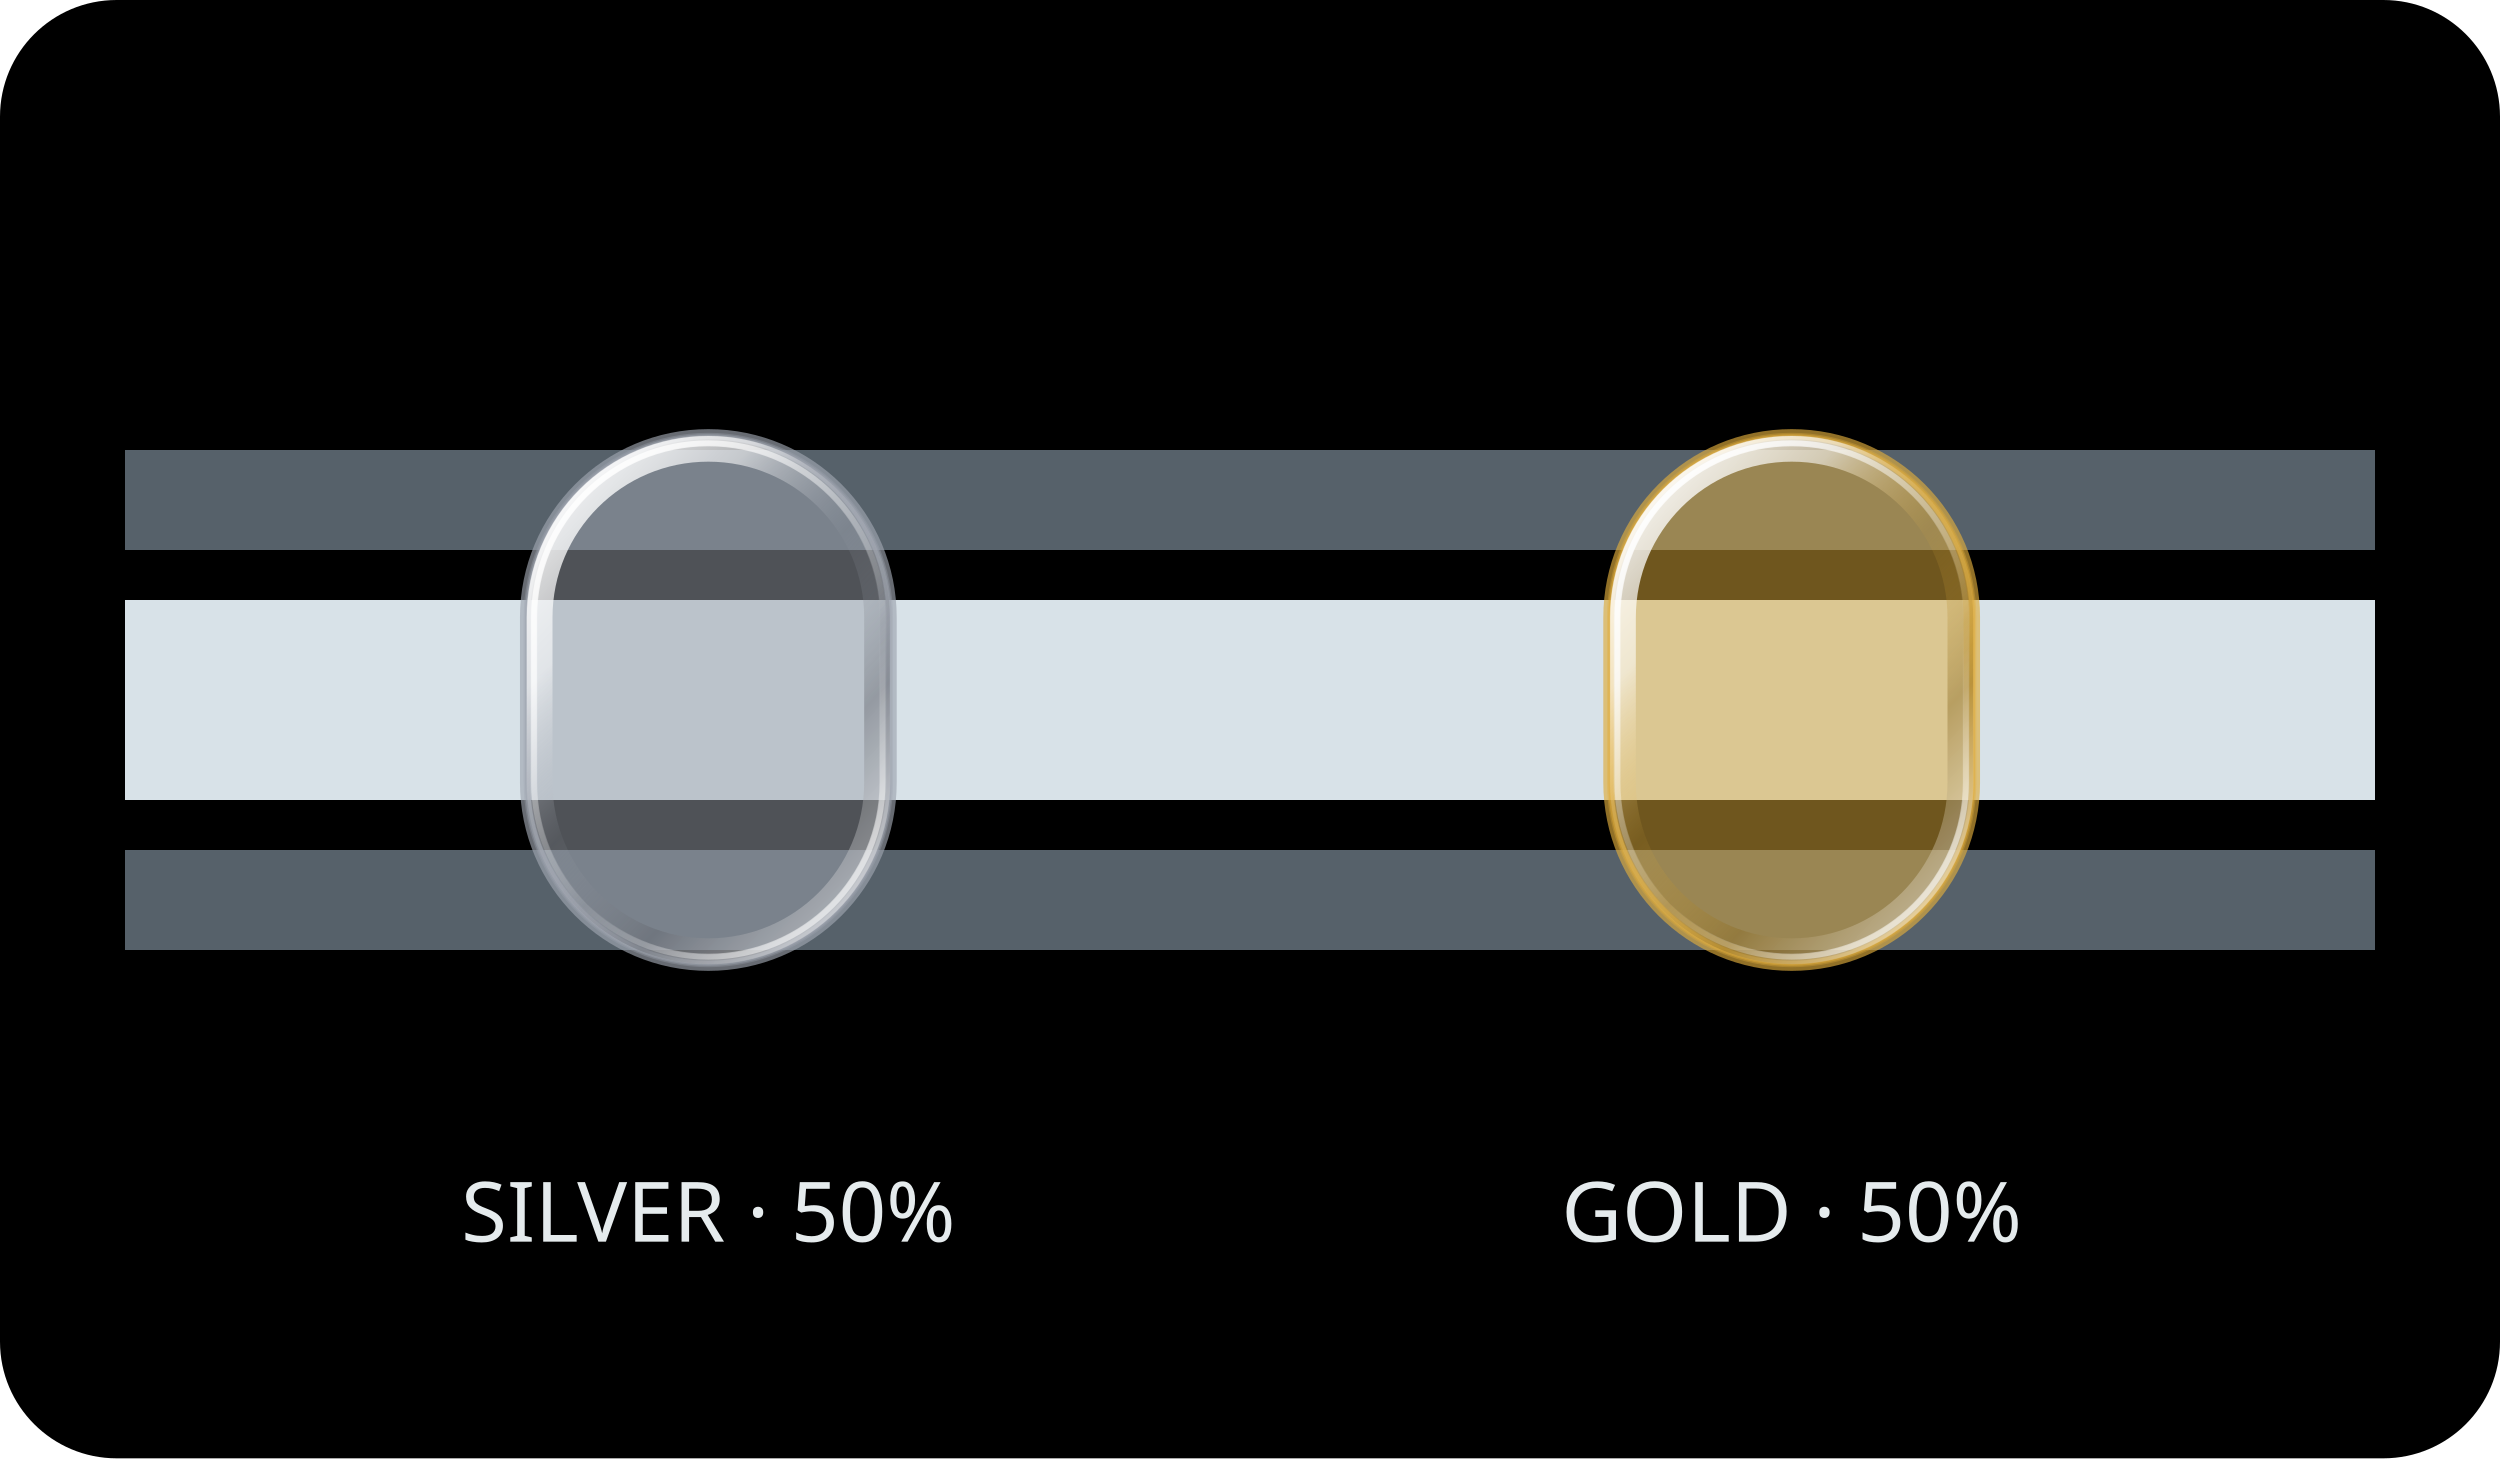
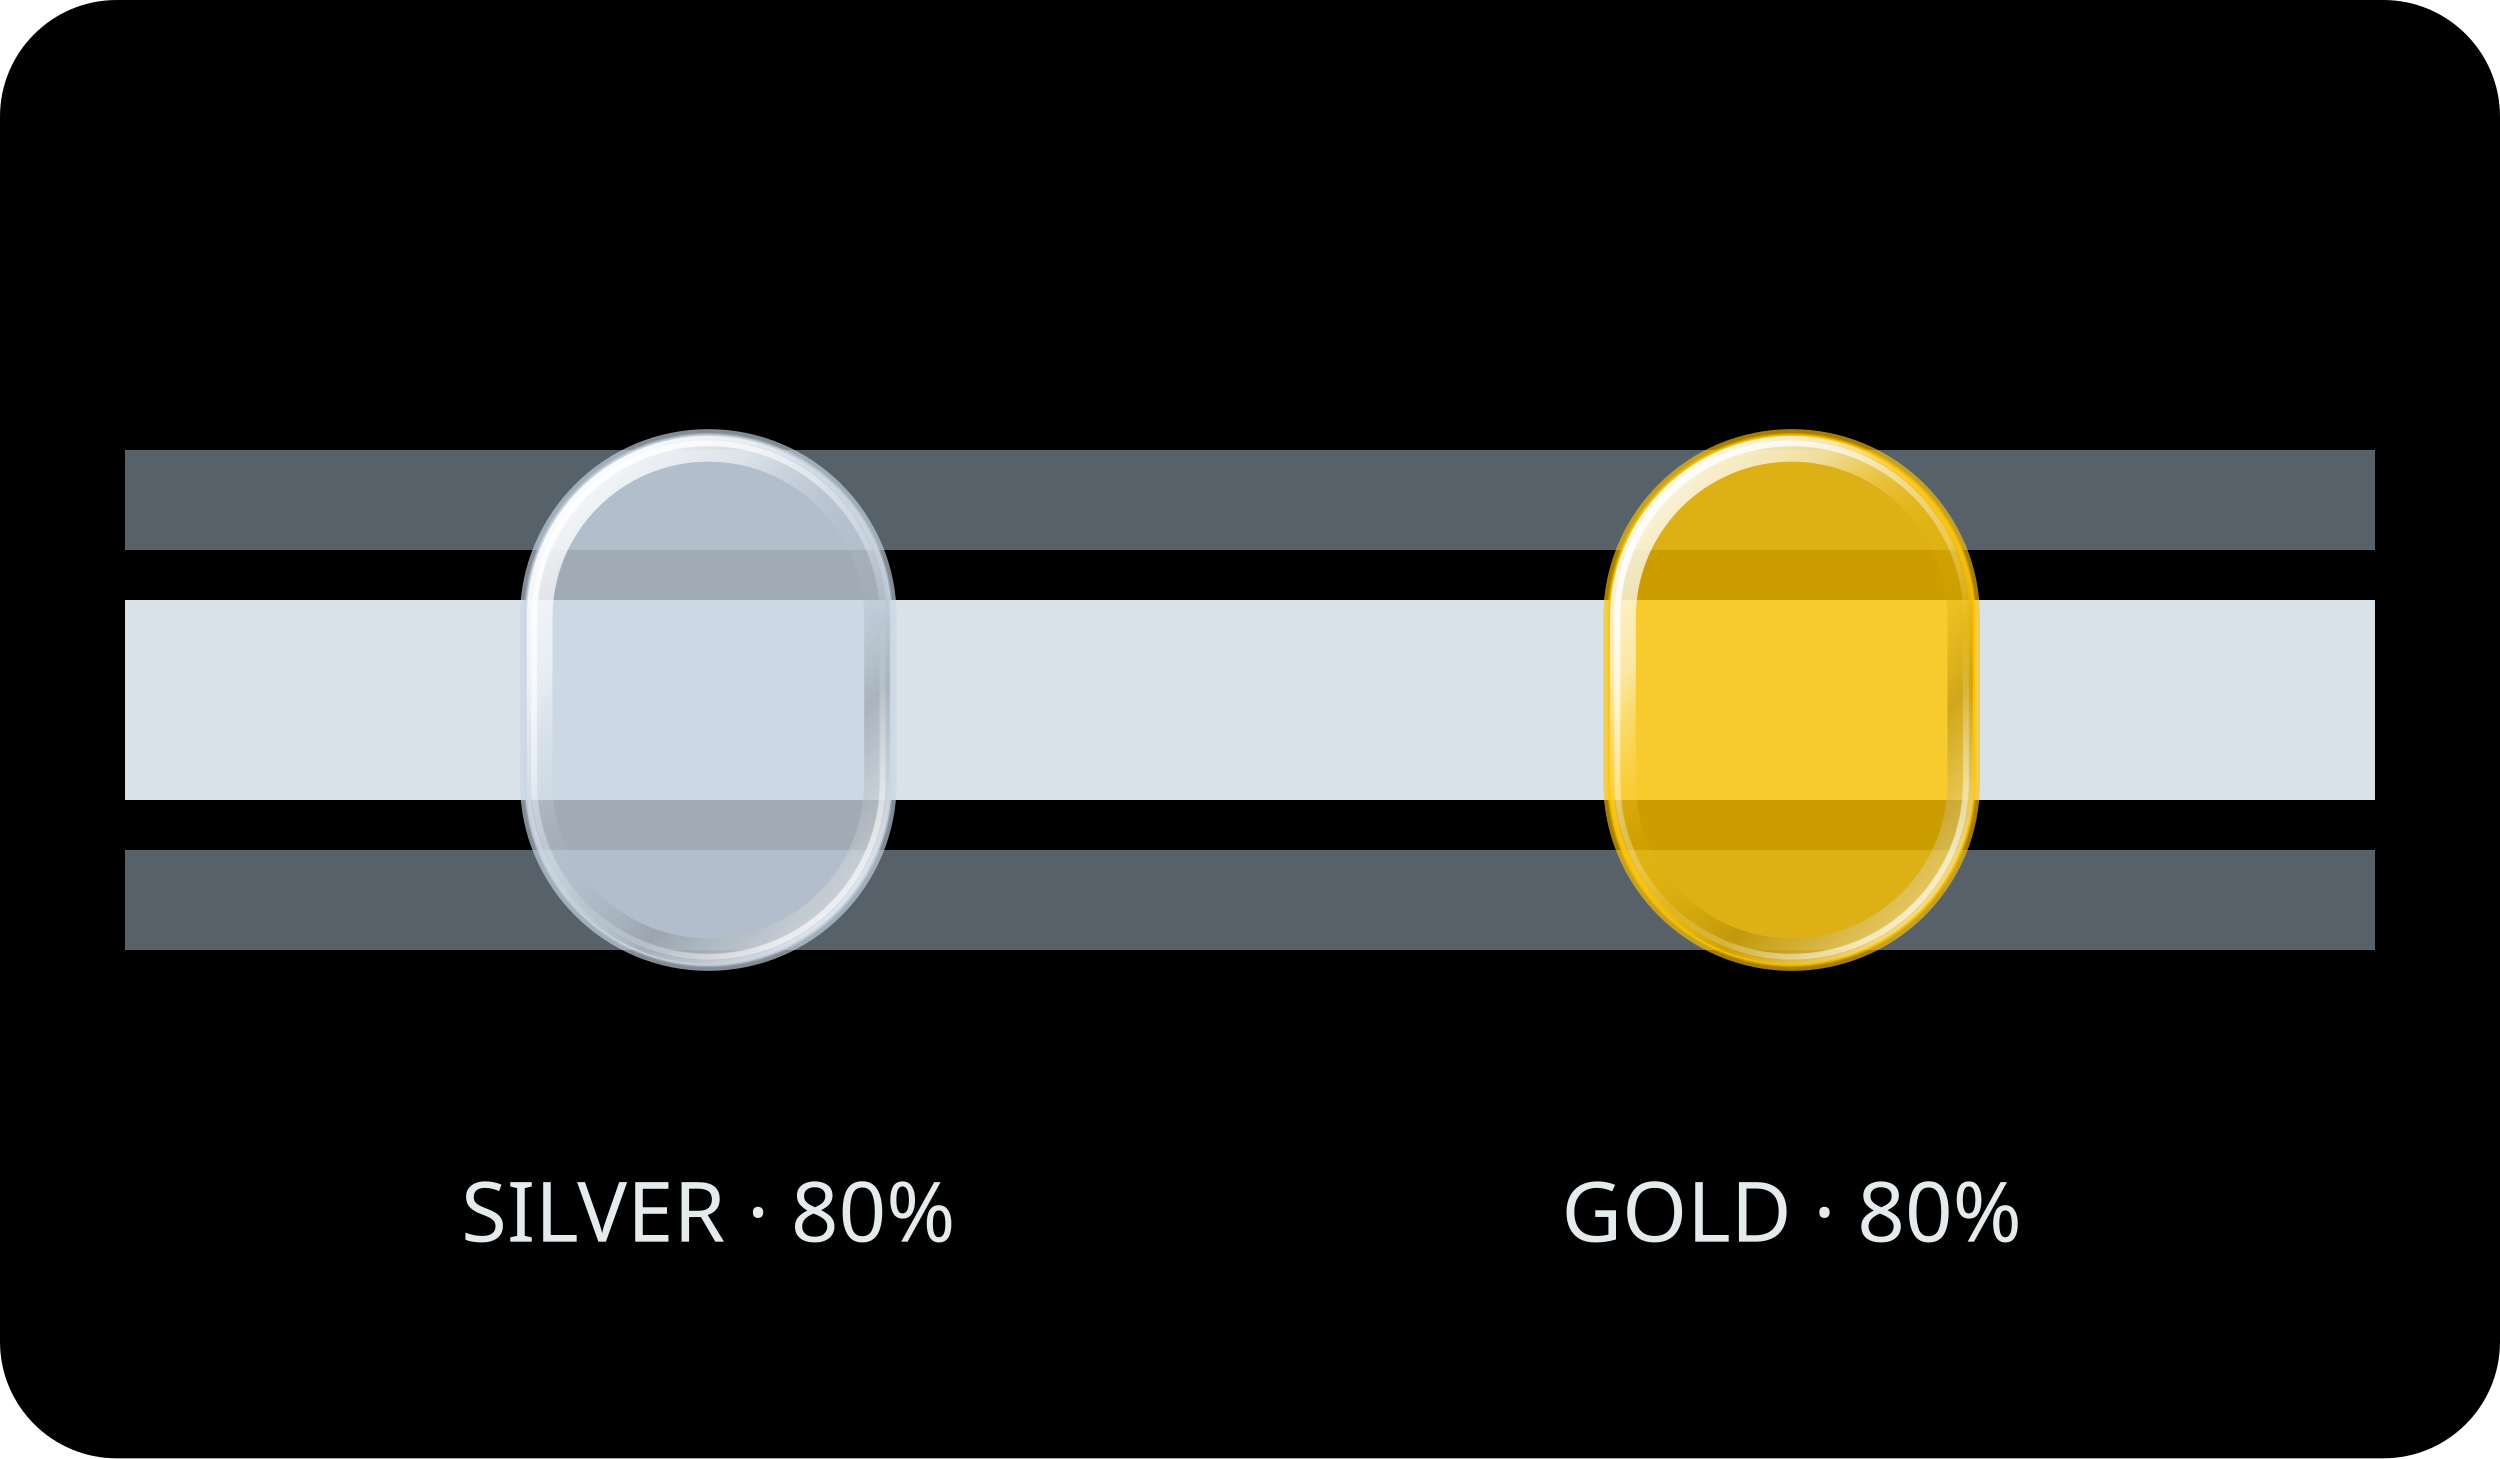
- <svg xmlns="http://www.w3.org/2000/svg" viewBox="0 0 300 175" width="300" height="175" role="img" aria-label="Gold and silver both 50 percent opacity over the same contrasting backdrop">
+ <svg xmlns="http://www.w3.org/2000/svg" viewBox="0 0 300 175" width="300" height="175" role="img" aria-label="Gold and silver both 80 percent opacity over the same contrasting backdrop">
  <rect width="300" height="175" rx="14" fill="#000" />
  <path d="M15 84H285" stroke="#d8e2e8" stroke-width="24" />
  <path d="M15 60H285M15 108H285" stroke="#56616a" stroke-width="12" />
  <g transform="translate(85 84) scale(1.1)">
    <g data-uniform-glass="true">
      <defs>
        <linearGradient id="«transmission-trueR4»-edge" x1="0.05" y1="0" x2="0.9" y2="1">
          <stop stop-color="white" stop-opacity="0.7" />
          <stop offset=".38" stop-color="white" stop-opacity=".08" />
-           <stop offset=".7" stop-color="#9fa5af" stop-opacity=".4" />
+           <stop offset=".7" stop-color="#c9d6e3" stop-opacity=".4" />
          <stop offset="1" stop-color="white" stop-opacity="0.455" />
        </linearGradient>
      </defs>
-       <path d="M-20 -9a20 20 0 0 1 40 0V9a20 20 0 0 1 -40 0Z" fill="#9fa5af" fill-opacity="0.5" fill-rule="evenodd" data-glass-face="uniform" />
-       <path d="M-20 -9a20 20 0 0 1 40 0V9a20 20 0 0 1 -40 0Z" fill="none" stroke="#9fa5af" stroke-width="1.1" stroke-opacity=".65" />
+       <path d="M-20 -9a20 20 0 0 1 40 0V9a20 20 0 0 1 -40 0Z" fill="#c9d6e3" fill-opacity="0.8" fill-rule="evenodd" data-glass-face="uniform" />
+       <path d="M-20 -9a20 20 0 0 1 40 0V9a20 20 0 0 1 -40 0Z" fill="none" stroke="#c9d6e3" stroke-width="1.1" stroke-opacity=".65" />
      <path d="M-19.3 -9a19.3 19.3 0 0 1 38.6 0V9a19.3 19.3 0 0 1 -38.6 0Z" fill="none" stroke="url(#«transmission-trueR4»-edge)" stroke-width="1.1" opacity="1" />
      <g data-glass-rim="rolled">
        <defs>
          <linearGradient id="«transmission-trueR2s»-bevel" x1="0.12" y1="0" x2=".84" y2="1">
            <stop stop-color="white" stop-opacity=".94" />
            <stop offset=".24" stop-color="white" stop-opacity="0.56" />
-             <stop offset=".48" stop-color="#9fa5af" stop-opacity=".08" />
-             <stop offset=".74" stop-color="#63666d" stop-opacity=".44" />
+             <stop offset=".48" stop-color="#c9d6e3" stop-opacity=".08" />
+             <stop offset=".74" stop-color="#7d858d" stop-opacity=".44" />
            <stop offset="1" stop-color="white" stop-opacity="0.4" />
          </linearGradient>
          <linearGradient id="«transmission-trueR2s»-crest" x1="0" y1="0" x2=".65" y2="1">
            <stop stop-color="white" stop-opacity=".95" />
            <stop offset=".4" stop-color="white" stop-opacity=".45" />
            <stop offset=".7" stop-color="white" stop-opacity="0" />
            <stop offset="1" stop-color="white" stop-opacity=".5" />
          </linearGradient>
        </defs>
-         <path d="M-19.75 -9a19.75 19.75 0 0 1 39.5 0V9a19.75 19.75 0 0 1 -39.5 0Z" fill="none" stroke="#9fa5af" stroke-opacity=".35" stroke-width=".8" />
+         <path d="M-19.75 -9a19.75 19.75 0 0 1 39.5 0V9a19.75 19.75 0 0 1 -39.5 0Z" fill="none" stroke="#c9d6e3" stroke-opacity=".35" stroke-width=".8" />
        <path d="M-18.4 -9a18.4 18.4 0 0 1 36.8 0V9a18.4 18.4 0 0 1 -36.8 0Z" fill="none" stroke="url(#«transmission-trueR2s»-bevel)" stroke-width="2.8" />
        <path d="M-19 -9a19 19 0 0 1 38 0V9a19 19 0 0 1 -38 0Z" fill="none" stroke="url(#«transmission-trueR2s»-crest)" stroke-width="0.65" />
      </g>
    </g>
  </g>
  <g transform="translate(215 84) scale(1.1)">
    <g data-uniform-glass="true">
      <defs>
        <linearGradient id="«transmission-trueR5»-edge" x1="0.05" y1="0" x2="0.9" y2="1">
          <stop stop-color="white" stop-opacity="0.7" />
          <stop offset=".38" stop-color="white" stop-opacity=".08" />
-           <stop offset=".7" stop-color="#dfad3c" stop-opacity=".4" />
+           <stop offset=".7" stop-color="#ffc400" stop-opacity=".4" />
          <stop offset="1" stop-color="white" stop-opacity="0.455" />
        </linearGradient>
      </defs>
-       <path d="M-20 -9a20 20 0 0 1 40 0V9a20 20 0 0 1 -40 0Z" fill="#dfad3c" fill-opacity="0.5" fill-rule="evenodd" data-glass-face="uniform" />
-       <path d="M-20 -9a20 20 0 0 1 40 0V9a20 20 0 0 1 -40 0Z" fill="none" stroke="#dfad3c" stroke-width="1.1" stroke-opacity=".65" />
+       <path d="M-20 -9a20 20 0 0 1 40 0V9a20 20 0 0 1 -40 0Z" fill="#ffc400" fill-opacity="0.8" fill-rule="evenodd" data-glass-face="uniform" />
+       <path d="M-20 -9a20 20 0 0 1 40 0V9a20 20 0 0 1 -40 0Z" fill="none" stroke="#ffc400" stroke-width="1.1" stroke-opacity=".65" />
      <path d="M-19.3 -9a19.3 19.3 0 0 1 38.6 0V9a19.3 19.3 0 0 1 -38.6 0Z" fill="none" stroke="url(#«transmission-trueR5»-edge)" stroke-width="1.1" opacity="1" />
      <g data-glass-rim="rolled">
        <defs>
          <linearGradient id="«transmission-trueR2t»-bevel" x1="0.12" y1="0" x2=".84" y2="1">
            <stop stop-color="white" stop-opacity=".94" />
            <stop offset=".24" stop-color="white" stop-opacity="0.56" />
-             <stop offset=".48" stop-color="#dfad3c" stop-opacity=".08" />
-             <stop offset=".74" stop-color="#8a6b25" stop-opacity=".44" />
+             <stop offset=".48" stop-color="#ffc400" stop-opacity=".08" />
+             <stop offset=".74" stop-color="#9e7a00" stop-opacity=".44" />
            <stop offset="1" stop-color="white" stop-opacity="0.4" />
          </linearGradient>
          <linearGradient id="«transmission-trueR2t»-crest" x1="0" y1="0" x2=".65" y2="1">
            <stop stop-color="white" stop-opacity=".95" />
            <stop offset=".4" stop-color="white" stop-opacity=".45" />
            <stop offset=".7" stop-color="white" stop-opacity="0" />
            <stop offset="1" stop-color="white" stop-opacity=".5" />
          </linearGradient>
        </defs>
-         <path d="M-19.75 -9a19.75 19.75 0 0 1 39.5 0V9a19.75 19.75 0 0 1 -39.5 0Z" fill="none" stroke="#dfad3c" stroke-opacity=".35" stroke-width=".8" />
+         <path d="M-19.75 -9a19.75 19.75 0 0 1 39.5 0V9a19.75 19.75 0 0 1 -39.5 0Z" fill="none" stroke="#ffc400" stroke-opacity=".35" stroke-width=".8" />
        <path d="M-18.4 -9a18.4 18.4 0 0 1 36.8 0V9a18.4 18.4 0 0 1 -36.8 0Z" fill="none" stroke="url(#«transmission-trueR2t»-bevel)" stroke-width="2.8" />
        <path d="M-19 -9a19 19 0 0 1 38 0V9a19 19 0 0 1 -38 0Z" fill="none" stroke="url(#«transmission-trueR2t»-crest)" stroke-width="0.65" />
      </g>
    </g>
  </g>
  <g fill="#e5ebed" text-anchor="middle" font-size="10" font-family="sans-serif">
-     <text x="85" y="149">SILVER · 50%</text>
-     <text x="215" y="149">GOLD · 50%</text>
+     <text x="85" y="149">SILVER · 80%</text>
+     <text x="215" y="149">GOLD · 80%</text>
  </g>
</svg>
